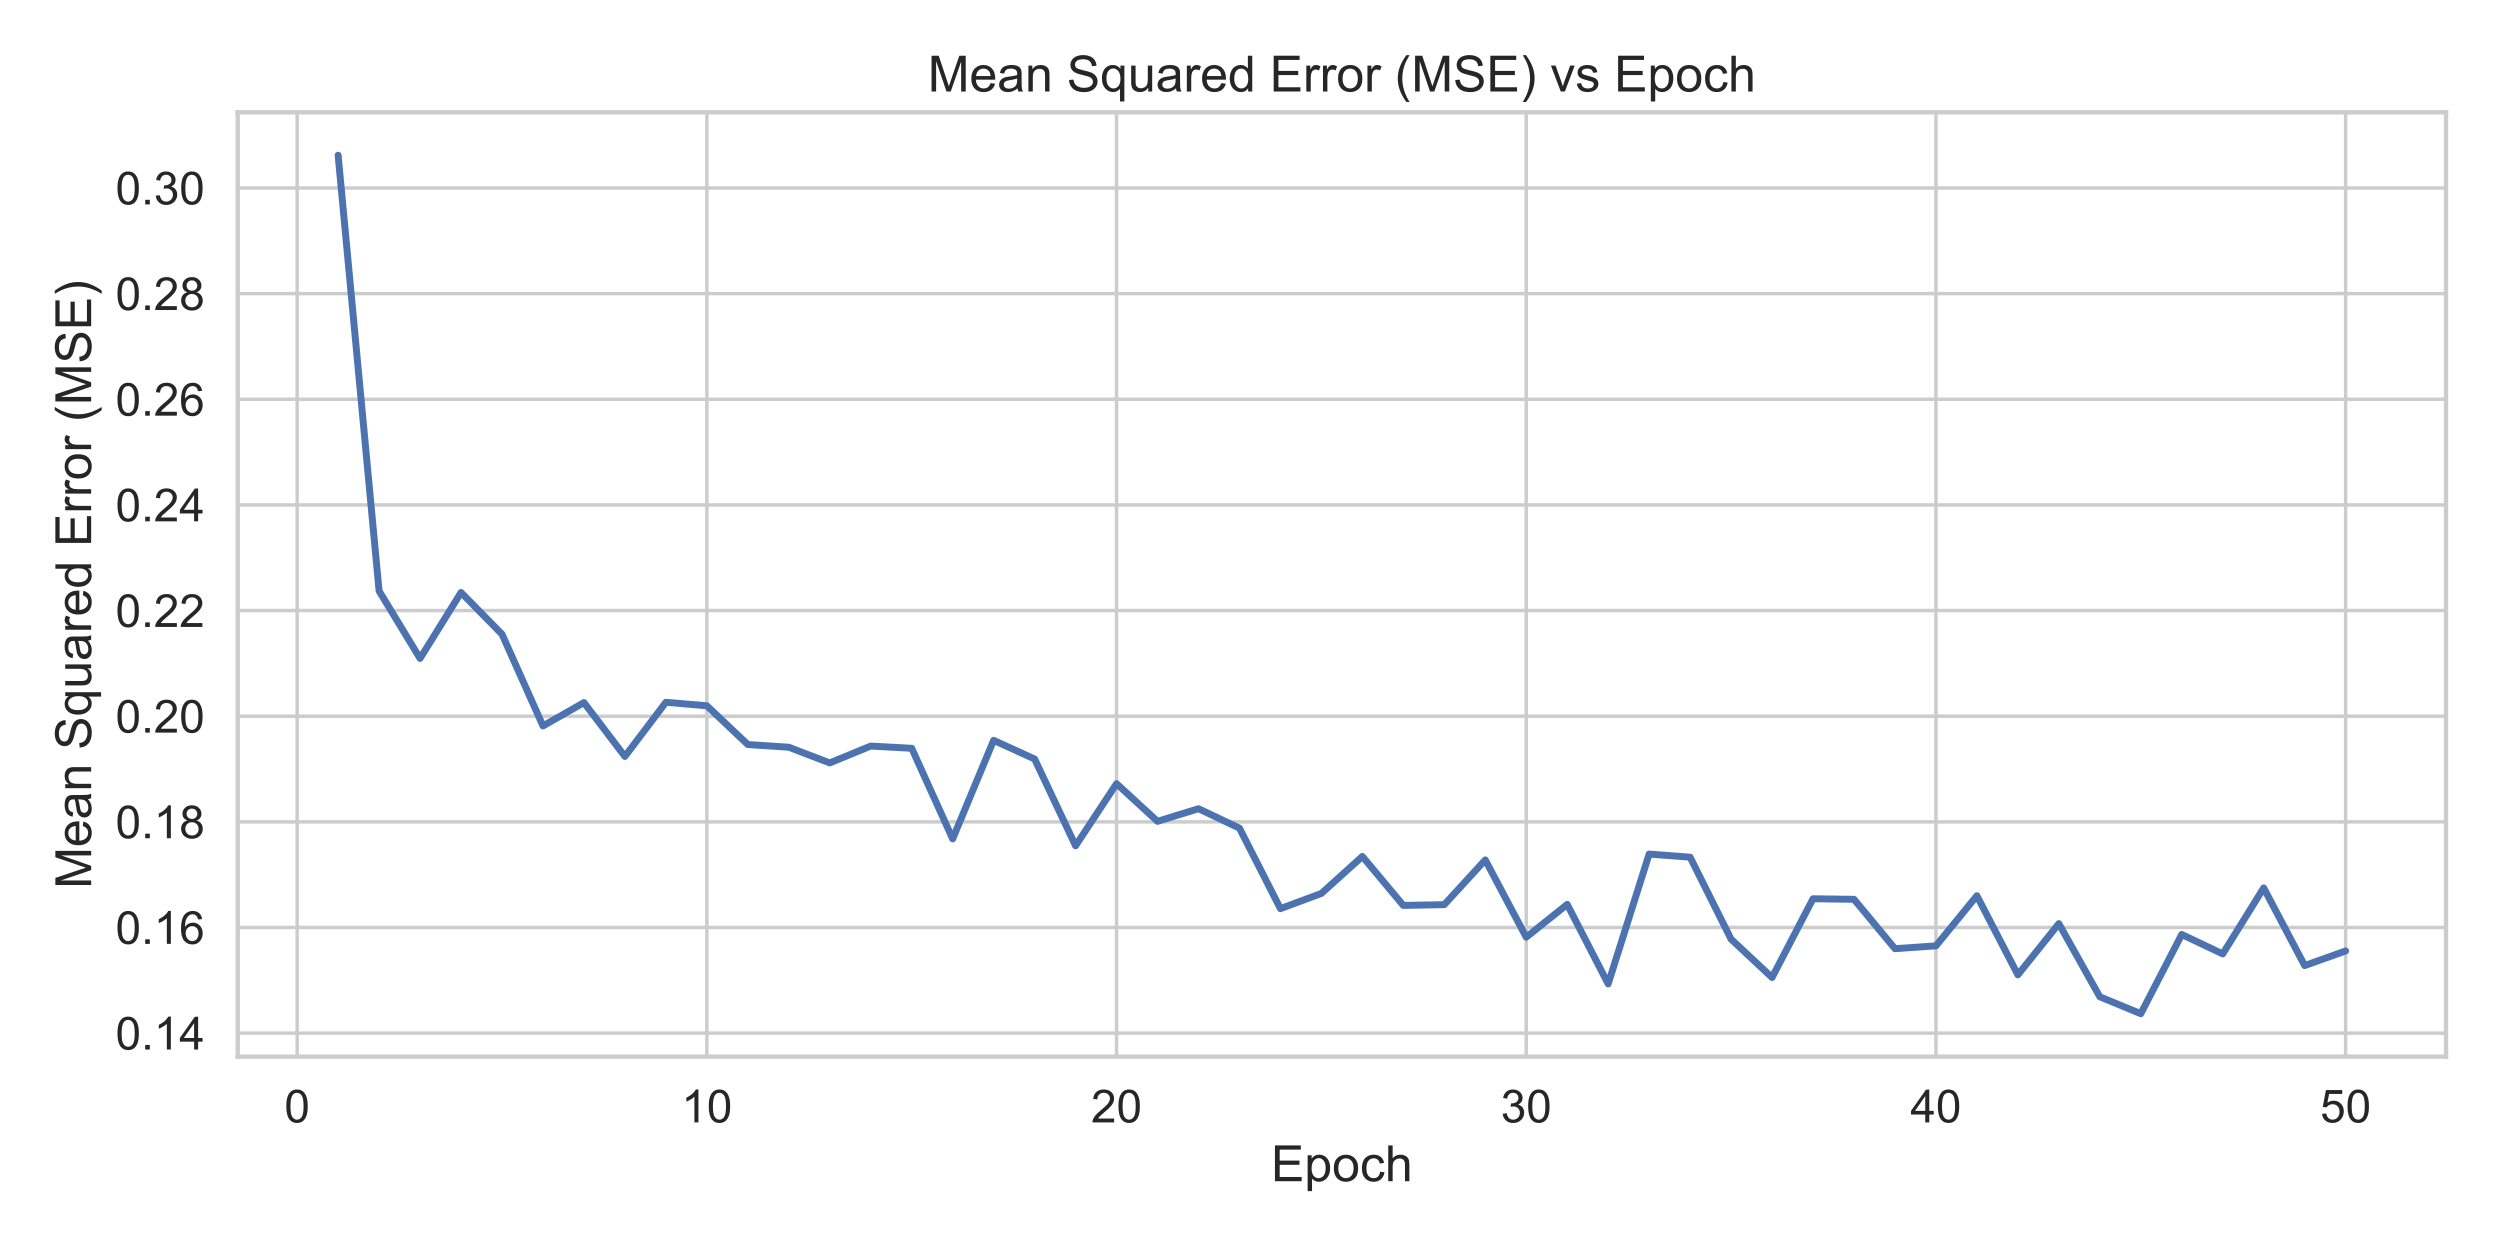
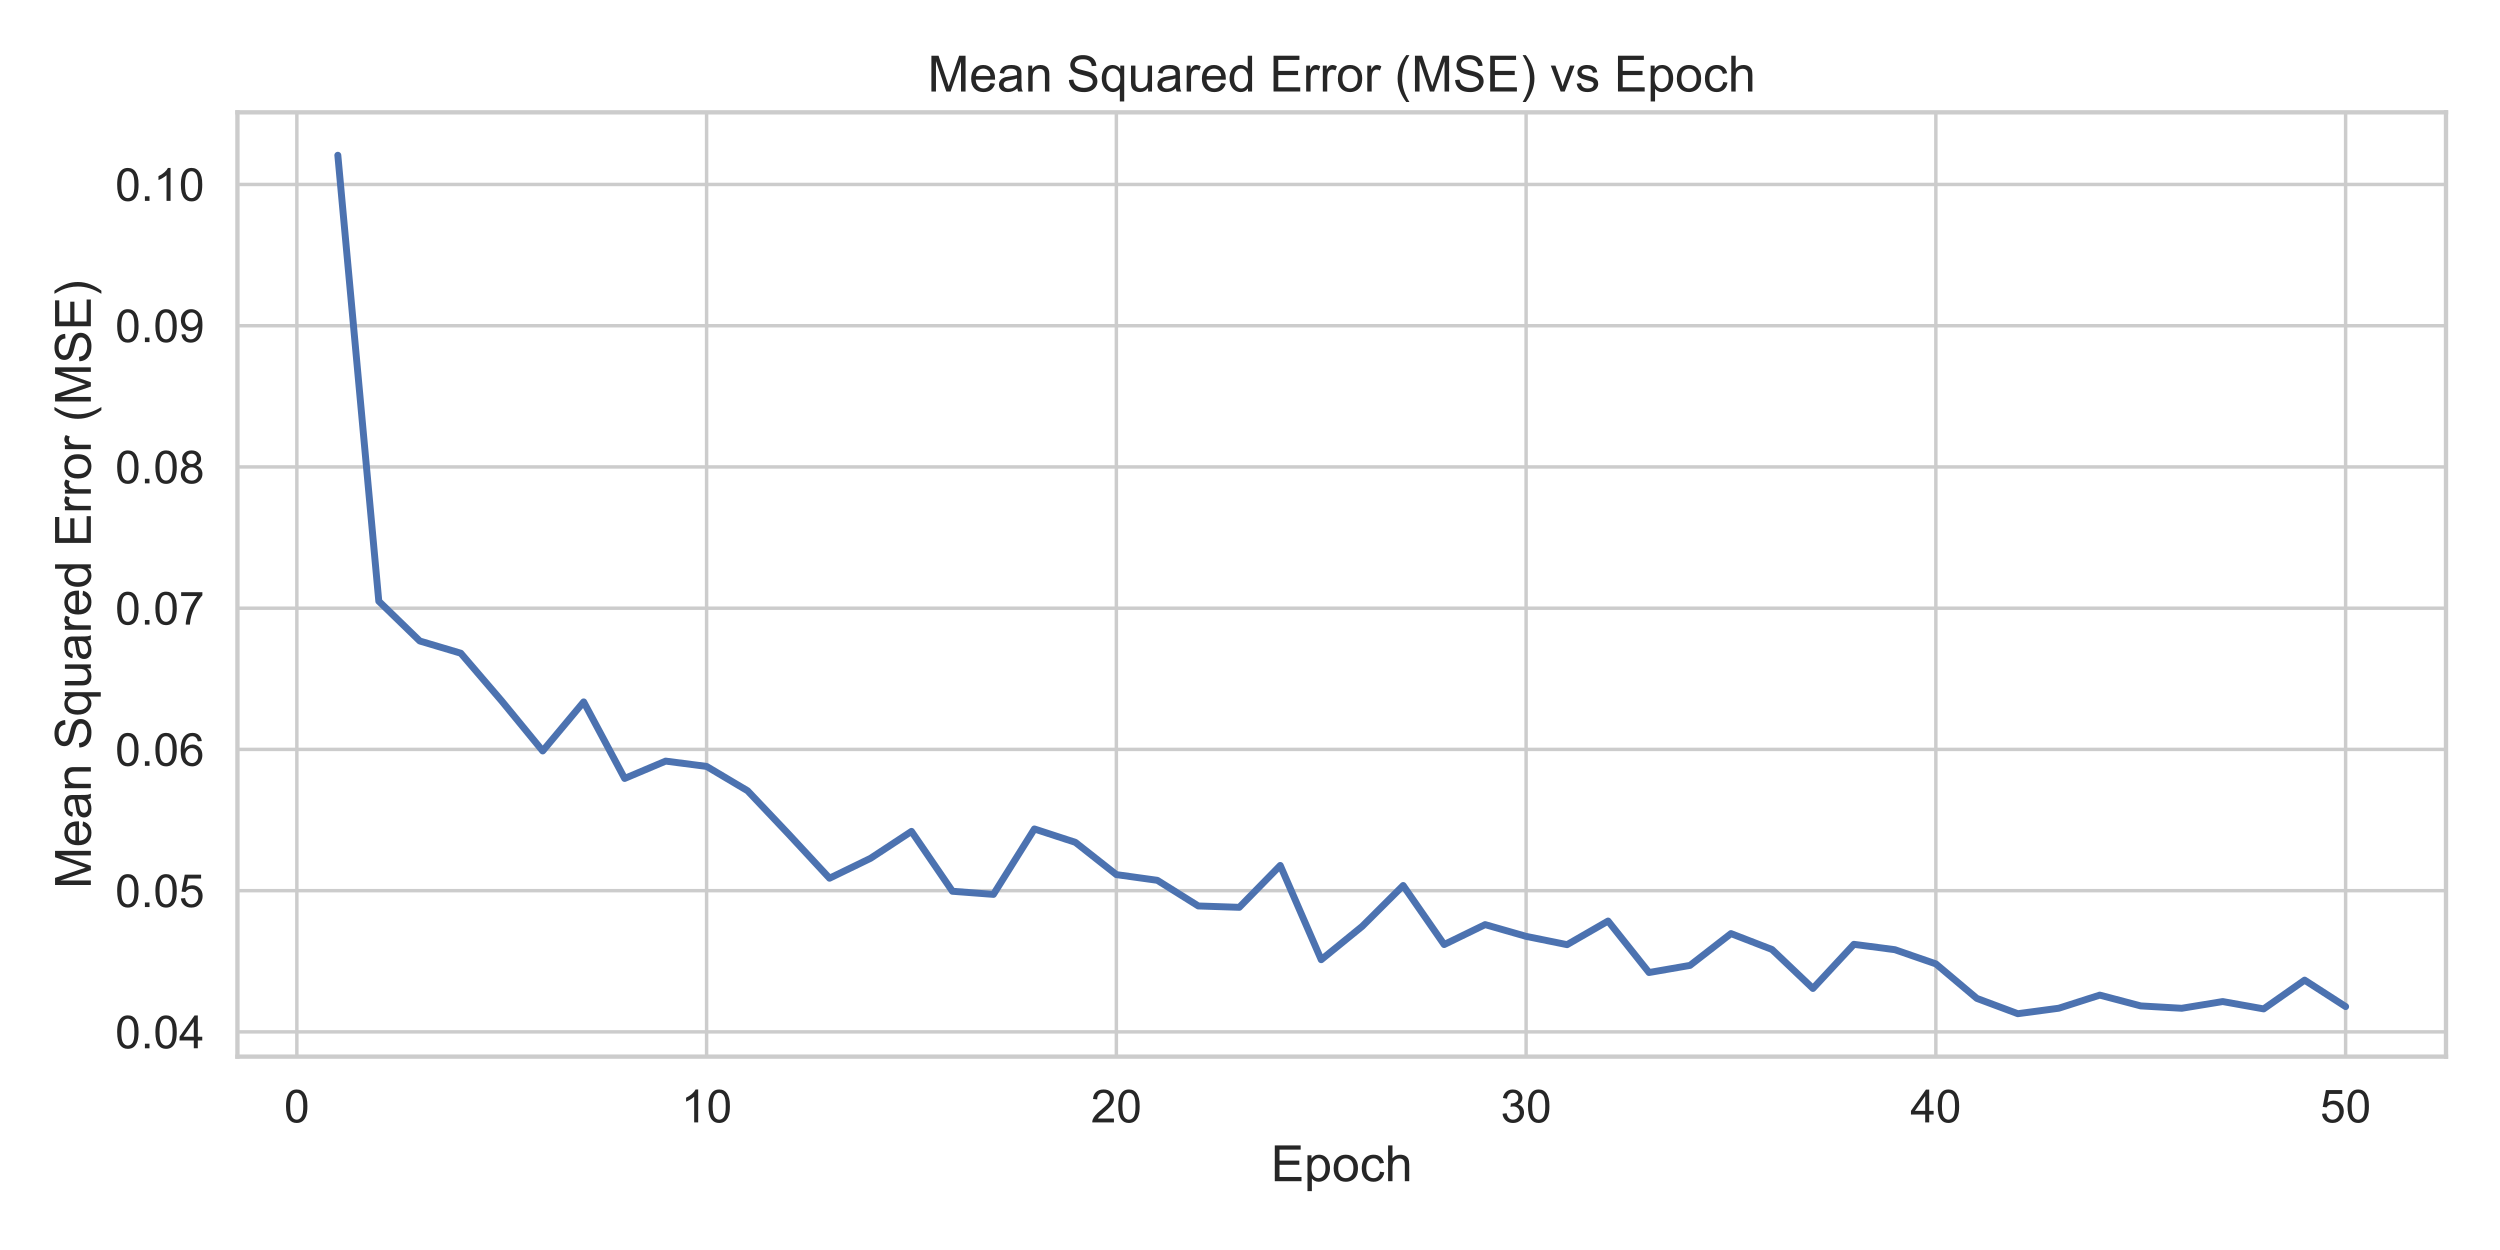
<svg xmlns="http://www.w3.org/2000/svg" xmlns:xlink="http://www.w3.org/1999/xlink" width="720pt" height="360pt" viewBox="0 0 720 360" version="1.1">
  <defs>
    <style type="text/css">*{stroke-linejoin: round; stroke-linecap: butt}</style>
  </defs>
  <g id="figure_1">
    <g id="patch_1">
      <path d="M 0 360  L 720 360  L 720 0  L 0 0  z " style="fill: #ffffff" />
    </g>
    <g id="axes_1">
      <g id="patch_2">
-         <path d="M 68.472 304.308  L 704.448 304.308  L 704.448 32.352  L 68.472 32.352  z " style="fill: #ffffff" />
+         <path d="M 68.382 304.308  L 704.448 304.308  L 704.448 32.352  L 68.382 32.352  z " style="fill: #ffffff" />
      </g>
      <g id="matplotlib.axis_1">
        <g id="xtick_1">
          <g id="line2d_1">
-             <path d="M 85.581 304.308  L 85.581 32.352  " clip-path="url(#p5f0dc6dfd2)" style="fill: none; stroke: #cccccc; stroke-linecap: round" />
+             <path d="M 85.493 304.308  L 85.493 32.352  " clip-path="url(#p57b43062ad)" style="fill: none; stroke: #cccccc; stroke-linecap: round" />
          </g>
          <g id="text_1">
-             <g style="fill: #262626" transform="translate(81.9106 323.2563) scale(0.132 -0.132)">
+             <g style="fill: #262626" transform="translate(81.82302 323.2563) scale(0.132 -0.132)">
              <defs>
                <path id="ArialMT-30" d="M 266 2259  Q 266 3072 433 3567  Q 600 4063 929 4331  Q 1259 4600 1759 4600  Q 2128 4600 2406 4451  Q 2684 4303 2865 4023  Q 3047 3744 3150 3342  Q 3253 2941 3253 2259  Q 3253 1453 3087 958  Q 2922 463 2592 192  Q 2263 -78 1759 -78  Q 1097 -78 719 397  Q 266 969 266 2259  z M 844 2259  Q 844 1131 1108 757  Q 1372 384 1759 384  Q 2147 384 2411 759  Q 2675 1134 2675 2259  Q 2675 3391 2411 3762  Q 2147 4134 1753 4134  Q 1366 4134 1134 3806  Q 844 3388 844 2259  z " transform="scale(0.015625)" />
              </defs>
              <use xlink:href="#ArialMT-30" />
            </g>
          </g>
        </g>
        <g id="xtick_2">
          <g id="line2d_2">
-             <path d="M 203.573 304.308  L 203.573 32.352  " clip-path="url(#p5f0dc6dfd2)" style="fill: none; stroke: #cccccc; stroke-linecap: round" />
+             <path d="M 203.502 304.308  L 203.502 32.352  " clip-path="url(#p57b43062ad)" style="fill: none; stroke: #cccccc; stroke-linecap: round" />
          </g>
          <g id="text_2">
-             <g style="fill: #262626" transform="translate(196.2322 323.2563) scale(0.132 -0.132)">
+             <g style="fill: #262626" transform="translate(196.1613 323.2563) scale(0.132 -0.132)">
              <defs>
                <path id="ArialMT-31" d="M 2384 0  L 1822 0  L 1822 3584  Q 1619 3391 1289 3197  Q 959 3003 697 2906  L 697 3450  Q 1169 3672 1522 3987  Q 1875 4303 2022 4600  L 2384 4600  L 2384 0  z " transform="scale(0.015625)" />
              </defs>
              <use xlink:href="#ArialMT-31" />
              <use xlink:href="#ArialMT-30" x="55.615" />
            </g>
          </g>
        </g>
        <g id="xtick_3">
          <g id="line2d_3">
-             <path d="M 321.564 304.308  L 321.564 32.352  " clip-path="url(#p5f0dc6dfd2)" style="fill: none; stroke: #cccccc; stroke-linecap: round" />
+             <path d="M 321.51 304.308  L 321.51 32.352  " clip-path="url(#p57b43062ad)" style="fill: none; stroke: #cccccc; stroke-linecap: round" />
          </g>
          <g id="text_3">
-             <g style="fill: #262626" transform="translate(314.2241 323.2563) scale(0.132 -0.132)">
+             <g style="fill: #262626" transform="translate(314.1699 323.2563) scale(0.132 -0.132)">
              <defs>
                <path id="ArialMT-32" d="M 3222 541  L 3222 0  L 194 0  Q 188 203 259 391  Q 375 700 629 1000  Q 884 1300 1366 1694  Q 2113 2306 2375 2664  Q 2638 3022 2638 3341  Q 2638 3675 2398 3904  Q 2159 4134 1775 4134  Q 1369 4134 1125 3890  Q 881 3647 878 3216  L 300 3275  Q 359 3922 746 4261  Q 1134 4600 1788 4600  Q 2447 4600 2831 4234  Q 3216 3869 3216 3328  Q 3216 3053 3103 2787  Q 2991 2522 2730 2228  Q 2469 1934 1863 1422  Q 1356 997 1212 845  Q 1069 694 975 541  L 3222 541  z " transform="scale(0.015625)" />
              </defs>
              <use xlink:href="#ArialMT-32" />
              <use xlink:href="#ArialMT-30" x="55.615" />
            </g>
          </g>
        </g>
        <g id="xtick_4">
          <g id="line2d_4">
-             <path d="M 439.556 304.308  L 439.556 32.352  " clip-path="url(#p5f0dc6dfd2)" style="fill: none; stroke: #cccccc; stroke-linecap: round" />
+             <path d="M 439.519 304.308  L 439.519 32.352  " clip-path="url(#p57b43062ad)" style="fill: none; stroke: #cccccc; stroke-linecap: round" />
          </g>
          <g id="text_4">
-             <g style="fill: #262626" transform="translate(432.2159 323.2563) scale(0.132 -0.132)">
+             <g style="fill: #262626" transform="translate(432.1784 323.2563) scale(0.132 -0.132)">
              <defs>
                <path id="ArialMT-33" d="M 269 1209  L 831 1284  Q 928 806 1161 595  Q 1394 384 1728 384  Q 2125 384 2398 659  Q 2672 934 2672 1341  Q 2672 1728 2419 1979  Q 2166 2231 1775 2231  Q 1616 2231 1378 2169  L 1441 2663  Q 1497 2656 1531 2656  Q 1891 2656 2178 2843  Q 2466 3031 2466 3422  Q 2466 3731 2256 3934  Q 2047 4138 1716 4138  Q 1388 4138 1169 3931  Q 950 3725 888 3313  L 325 3413  Q 428 3978 793 4289  Q 1159 4600 1703 4600  Q 2078 4600 2393 4439  Q 2709 4278 2876 4000  Q 3044 3722 3044 3409  Q 3044 3113 2884 2869  Q 2725 2625 2413 2481  Q 2819 2388 3044 2092  Q 3269 1797 3269 1353  Q 3269 753 2831 336  Q 2394 -81 1725 -81  Q 1122 -81 723 278  Q 325 638 269 1209  z " transform="scale(0.015625)" />
              </defs>
              <use xlink:href="#ArialMT-33" />
              <use xlink:href="#ArialMT-30" x="55.615" />
            </g>
          </g>
        </g>
        <g id="xtick_5">
          <g id="line2d_5">
-             <path d="M 557.548 304.308  L 557.548 32.352  " clip-path="url(#p5f0dc6dfd2)" style="fill: none; stroke: #cccccc; stroke-linecap: round" />
+             <path d="M 557.527 304.308  L 557.527 32.352  " clip-path="url(#p57b43062ad)" style="fill: none; stroke: #cccccc; stroke-linecap: round" />
          </g>
          <g id="text_5">
-             <g style="fill: #262626" transform="translate(550.2077 323.2563) scale(0.132 -0.132)">
+             <g style="fill: #262626" transform="translate(550.1869 323.2563) scale(0.132 -0.132)">
              <defs>
                <path id="ArialMT-34" d="M 2069 0  L 2069 1097  L 81 1097  L 81 1613  L 2172 4581  L 2631 4581  L 2631 1613  L 3250 1613  L 3250 1097  L 2631 1097  L 2631 0  L 2069 0  z M 2069 1613  L 2069 3678  L 634 1613  L 2069 1613  z " transform="scale(0.015625)" />
              </defs>
              <use xlink:href="#ArialMT-34" />
              <use xlink:href="#ArialMT-30" x="55.615" />
            </g>
          </g>
        </g>
        <g id="xtick_6">
          <g id="line2d_6">
-             <path d="M 675.54 304.308  L 675.54 32.352  " clip-path="url(#p5f0dc6dfd2)" style="fill: none; stroke: #cccccc; stroke-linecap: round" />
+             <path d="M 675.536 304.308  L 675.536 32.352  " clip-path="url(#p57b43062ad)" style="fill: none; stroke: #cccccc; stroke-linecap: round" />
          </g>
          <g id="text_6">
-             <g style="fill: #262626" transform="translate(668.1996 323.2563) scale(0.132 -0.132)">
+             <g style="fill: #262626" transform="translate(668.1955 323.2563) scale(0.132 -0.132)">
              <defs>
                <path id="ArialMT-35" d="M 266 1200  L 856 1250  Q 922 819 1161 601  Q 1400 384 1738 384  Q 2144 384 2425 690  Q 2706 997 2706 1503  Q 2706 1984 2436 2262  Q 2166 2541 1728 2541  Q 1456 2541 1237 2417  Q 1019 2294 894 2097  L 366 2166  L 809 4519  L 3088 4519  L 3088 3981  L 1259 3981  L 1013 2750  Q 1425 3038 1878 3038  Q 2478 3038 2890 2622  Q 3303 2206 3303 1553  Q 3303 931 2941 478  Q 2500 -78 1738 -78  Q 1113 -78 717 272  Q 322 622 266 1200  z " transform="scale(0.015625)" />
              </defs>
              <use xlink:href="#ArialMT-35" />
              <use xlink:href="#ArialMT-30" x="55.615" />
            </g>
          </g>
        </g>
        <g id="text_7">
-           <g style="fill: #262626" transform="translate(366.0457 340.1871) scale(0.144 -0.144)">
+           <g style="fill: #262626" transform="translate(366.0007 340.1871) scale(0.144 -0.144)">
            <defs>
              <path id="ArialMT-45" d="M 506 0  L 506 4581  L 3819 4581  L 3819 4041  L 1113 4041  L 1113 2638  L 3647 2638  L 3647 2100  L 1113 2100  L 1113 541  L 3925 541  L 3925 0  L 506 0  z " transform="scale(0.015625)" />
              <path id="ArialMT-70" d="M 422 -1272  L 422 3319  L 934 3319  L 934 2888  Q 1116 3141 1344 3267  Q 1572 3394 1897 3394  Q 2322 3394 2647 3175  Q 2972 2956 3137 2557  Q 3303 2159 3303 1684  Q 3303 1175 3120 767  Q 2938 359 2589 142  Q 2241 -75 1856 -75  Q 1575 -75 1351 44  Q 1128 163 984 344  L 984 -1272  L 422 -1272  z M 931 1641  Q 931 1000 1190 694  Q 1450 388 1819 388  Q 2194 388 2461 705  Q 2728 1022 2728 1688  Q 2728 2322 2467 2637  Q 2206 2953 1844 2953  Q 1484 2953 1207 2617  Q 931 2281 931 1641  z " transform="scale(0.015625)" />
              <path id="ArialMT-6f" d="M 213 1659  Q 213 2581 725 3025  Q 1153 3394 1769 3394  Q 2453 3394 2887 2945  Q 3322 2497 3322 1706  Q 3322 1066 3130 698  Q 2938 331 2570 128  Q 2203 -75 1769 -75  Q 1072 -75 642 372  Q 213 819 213 1659  z M 791 1659  Q 791 1022 1069 705  Q 1347 388 1769 388  Q 2188 388 2466 706  Q 2744 1025 2744 1678  Q 2744 2294 2464 2611  Q 2184 2928 1769 2928  Q 1347 2928 1069 2612  Q 791 2297 791 1659  z " transform="scale(0.015625)" />
              <path id="ArialMT-63" d="M 2588 1216  L 3141 1144  Q 3050 572 2676 248  Q 2303 -75 1759 -75  Q 1078 -75 664 370  Q 250 816 250 1647  Q 250 2184 428 2587  Q 606 2991 970 3192  Q 1334 3394 1763 3394  Q 2303 3394 2647 3120  Q 2991 2847 3088 2344  L 2541 2259  Q 2463 2594 2264 2762  Q 2066 2931 1784 2931  Q 1359 2931 1093 2626  Q 828 2322 828 1663  Q 828 994 1084 691  Q 1341 388 1753 388  Q 2084 388 2306 591  Q 2528 794 2588 1216  z " transform="scale(0.015625)" />
              <path id="ArialMT-68" d="M 422 0  L 422 4581  L 984 4581  L 984 2938  Q 1378 3394 1978 3394  Q 2347 3394 2619 3248  Q 2891 3103 3008 2847  Q 3125 2591 3125 2103  L 3125 0  L 2563 0  L 2563 2103  Q 2563 2525 2380 2717  Q 2197 2909 1863 2909  Q 1613 2909 1392 2779  Q 1172 2650 1078 2428  Q 984 2206 984 1816  L 984 0  L 422 0  z " transform="scale(0.015625)" />
            </defs>
            <use xlink:href="#ArialMT-45" />
            <use xlink:href="#ArialMT-70" x="66.699" />
            <use xlink:href="#ArialMT-6f" x="122.314" />
            <use xlink:href="#ArialMT-63" x="177.93" />
            <use xlink:href="#ArialMT-68" x="227.93" />
          </g>
        </g>
      </g>
      <g id="matplotlib.axis_2">
        <g id="ytick_1">
          <g id="line2d_7">
-             <path d="M 68.472 297.545  L 704.448 297.545  " clip-path="url(#p5f0dc6dfd2)" style="fill: none; stroke: #cccccc; stroke-linecap: round" />
+             <path d="M 68.382 297.186  L 704.448 297.186  " clip-path="url(#p57b43062ad)" style="fill: none; stroke: #cccccc; stroke-linecap: round" />
          </g>
          <g id="text_8">
-             <g style="fill: #262626" transform="translate(33.28356 302.2688) scale(0.132 -0.132)">
+             <g style="fill: #262626" transform="translate(33.19356 301.9097) scale(0.132 -0.132)">
              <defs>
                <path id="ArialMT-2e" d="M 581 0  L 581 641  L 1222 641  L 1222 0  L 581 0  z " transform="scale(0.015625)" />
              </defs>
              <use xlink:href="#ArialMT-30" />
              <use xlink:href="#ArialMT-2e" x="55.615" />
-               <use xlink:href="#ArialMT-31" x="83.398" />
+               <use xlink:href="#ArialMT-30" x="83.398" />
              <use xlink:href="#ArialMT-34" x="139.014" />
            </g>
          </g>
        </g>
        <g id="ytick_2">
          <g id="line2d_8">
-             <path d="M 68.472 267.119  L 704.448 267.119  " clip-path="url(#p5f0dc6dfd2)" style="fill: none; stroke: #cccccc; stroke-linecap: round" />
+             <path d="M 68.382 256.509  L 704.448 256.509  " clip-path="url(#p57b43062ad)" style="fill: none; stroke: #cccccc; stroke-linecap: round" />
          </g>
          <g id="text_9">
-             <g style="fill: #262626" transform="translate(33.28356 271.8432) scale(0.132 -0.132)">
-               <defs>
-                 <path id="ArialMT-36" d="M 3184 3459  L 2625 3416  Q 2550 3747 2413 3897  Q 2184 4138 1850 4138  Q 1581 4138 1378 3988  Q 1113 3794 959 3422  Q 806 3050 800 2363  Q 1003 2672 1297 2822  Q 1591 2972 1913 2972  Q 2475 2972 2870 2558  Q 3266 2144 3266 1488  Q 3266 1056 3080 686  Q 2894 316 2569 119  Q 2244 -78 1831 -78  Q 1128 -78 684 439  Q 241 956 241 2144  Q 241 3472 731 4075  Q 1159 4600 1884 4600  Q 2425 4600 2770 4297  Q 3116 3994 3184 3459  z M 888 1484  Q 888 1194 1011 928  Q 1134 663 1356 523  Q 1578 384 1822 384  Q 2178 384 2434 671  Q 2691 959 2691 1453  Q 2691 1928 2437 2201  Q 2184 2475 1800 2475  Q 1419 2475 1153 2201  Q 888 1928 888 1484  z " transform="scale(0.015625)" />
-               </defs>
-               <use xlink:href="#ArialMT-30" />
-               <use xlink:href="#ArialMT-2e" x="55.615" />
-               <use xlink:href="#ArialMT-31" x="83.398" />
-               <use xlink:href="#ArialMT-36" x="139.014" />
+             <g style="fill: #262626" transform="translate(33.19356 261.233) scale(0.132 -0.132)">
+               <use xlink:href="#ArialMT-30" />
+               <use xlink:href="#ArialMT-2e" x="55.615" />
+               <use xlink:href="#ArialMT-30" x="83.398" />
+               <use xlink:href="#ArialMT-35" x="139.014" />
            </g>
          </g>
        </g>
        <g id="ytick_3">
          <g id="line2d_9">
-             <path d="M 68.472 236.693  L 704.448 236.693  " clip-path="url(#p5f0dc6dfd2)" style="fill: none; stroke: #cccccc; stroke-linecap: round" />
+             <path d="M 68.382 215.832  L 704.448 215.832  " clip-path="url(#p57b43062ad)" style="fill: none; stroke: #cccccc; stroke-linecap: round" />
          </g>
          <g id="text_10">
-             <g style="fill: #262626" transform="translate(33.28356 241.4175) scale(0.132 -0.132)">
-               <defs>
-                 <path id="ArialMT-38" d="M 1131 2484  Q 781 2613 612 2850  Q 444 3088 444 3419  Q 444 3919 803 4259  Q 1163 4600 1759 4600  Q 2359 4600 2725 4251  Q 3091 3903 3091 3403  Q 3091 3084 2923 2848  Q 2756 2613 2416 2484  Q 2838 2347 3058 2040  Q 3278 1734 3278 1309  Q 3278 722 2862 322  Q 2447 -78 1769 -78  Q 1091 -78 675 323  Q 259 725 259 1325  Q 259 1772 486 2073  Q 713 2375 1131 2484  z M 1019 3438  Q 1019 3113 1228 2906  Q 1438 2700 1772 2700  Q 2097 2700 2305 2904  Q 2513 3109 2513 3406  Q 2513 3716 2298 3927  Q 2084 4138 1766 4138  Q 1444 4138 1231 3931  Q 1019 3725 1019 3438  z M 838 1322  Q 838 1081 952 856  Q 1066 631 1291 507  Q 1516 384 1775 384  Q 2178 384 2440 643  Q 2703 903 2703 1303  Q 2703 1709 2433 1975  Q 2163 2241 1756 2241  Q 1359 2241 1098 1978  Q 838 1716 838 1322  z " transform="scale(0.015625)" />
-               </defs>
-               <use xlink:href="#ArialMT-30" />
-               <use xlink:href="#ArialMT-2e" x="55.615" />
-               <use xlink:href="#ArialMT-31" x="83.398" />
-               <use xlink:href="#ArialMT-38" x="139.014" />
+             <g style="fill: #262626" transform="translate(33.19356 220.5564) scale(0.132 -0.132)">
+               <defs>
+                 <path id="ArialMT-36" d="M 3184 3459  L 2625 3416  Q 2550 3747 2413 3897  Q 2184 4138 1850 4138  Q 1581 4138 1378 3988  Q 1113 3794 959 3422  Q 806 3050 800 2363  Q 1003 2672 1297 2822  Q 1591 2972 1913 2972  Q 2475 2972 2870 2558  Q 3266 2144 3266 1488  Q 3266 1056 3080 686  Q 2894 316 2569 119  Q 2244 -78 1831 -78  Q 1128 -78 684 439  Q 241 956 241 2144  Q 241 3472 731 4075  Q 1159 4600 1884 4600  Q 2425 4600 2770 4297  Q 3116 3994 3184 3459  z M 888 1484  Q 888 1194 1011 928  Q 1134 663 1356 523  Q 1578 384 1822 384  Q 2178 384 2434 671  Q 2691 959 2691 1453  Q 2691 1928 2437 2201  Q 2184 2475 1800 2475  Q 1419 2475 1153 2201  Q 888 1928 888 1484  z " transform="scale(0.015625)" />
+               </defs>
+               <use xlink:href="#ArialMT-30" />
+               <use xlink:href="#ArialMT-2e" x="55.615" />
+               <use xlink:href="#ArialMT-30" x="83.398" />
+               <use xlink:href="#ArialMT-36" x="139.014" />
            </g>
          </g>
        </g>
        <g id="ytick_4">
          <g id="line2d_10">
-             <path d="M 68.472 206.268  L 704.448 206.268  " clip-path="url(#p5f0dc6dfd2)" style="fill: none; stroke: #cccccc; stroke-linecap: round" />
+             <path d="M 68.382 175.156  L 704.448 175.156  " clip-path="url(#p57b43062ad)" style="fill: none; stroke: #cccccc; stroke-linecap: round" />
          </g>
          <g id="text_11">
-             <g style="fill: #262626" transform="translate(33.28356 210.9919) scale(0.132 -0.132)">
-               <use xlink:href="#ArialMT-30" />
-               <use xlink:href="#ArialMT-2e" x="55.615" />
-               <use xlink:href="#ArialMT-32" x="83.398" />
-               <use xlink:href="#ArialMT-30" x="139.014" />
+             <g style="fill: #262626" transform="translate(33.19356 179.8797) scale(0.132 -0.132)">
+               <defs>
+                 <path id="ArialMT-37" d="M 303 3981  L 303 4522  L 3269 4522  L 3269 4084  Q 2831 3619 2401 2847  Q 1972 2075 1738 1259  Q 1569 684 1522 0  L 944 0  Q 953 541 1156 1306  Q 1359 2072 1739 2783  Q 2119 3494 2547 3981  L 303 3981  z " transform="scale(0.015625)" />
+               </defs>
+               <use xlink:href="#ArialMT-30" />
+               <use xlink:href="#ArialMT-2e" x="55.615" />
+               <use xlink:href="#ArialMT-30" x="83.398" />
+               <use xlink:href="#ArialMT-37" x="139.014" />
            </g>
          </g>
        </g>
        <g id="ytick_5">
          <g id="line2d_11">
-             <path d="M 68.472 175.842  L 704.448 175.842  " clip-path="url(#p5f0dc6dfd2)" style="fill: none; stroke: #cccccc; stroke-linecap: round" />
+             <path d="M 68.382 134.479  L 704.448 134.479  " clip-path="url(#p57b43062ad)" style="fill: none; stroke: #cccccc; stroke-linecap: round" />
          </g>
          <g id="text_12">
-             <g style="fill: #262626" transform="translate(33.28356 180.5662) scale(0.132 -0.132)">
-               <use xlink:href="#ArialMT-30" />
-               <use xlink:href="#ArialMT-2e" x="55.615" />
-               <use xlink:href="#ArialMT-32" x="83.398" />
-               <use xlink:href="#ArialMT-32" x="139.014" />
+             <g style="fill: #262626" transform="translate(33.19356 139.203) scale(0.132 -0.132)">
+               <defs>
+                 <path id="ArialMT-38" d="M 1131 2484  Q 781 2613 612 2850  Q 444 3088 444 3419  Q 444 3919 803 4259  Q 1163 4600 1759 4600  Q 2359 4600 2725 4251  Q 3091 3903 3091 3403  Q 3091 3084 2923 2848  Q 2756 2613 2416 2484  Q 2838 2347 3058 2040  Q 3278 1734 3278 1309  Q 3278 722 2862 322  Q 2447 -78 1769 -78  Q 1091 -78 675 323  Q 259 725 259 1325  Q 259 1772 486 2073  Q 713 2375 1131 2484  z M 1019 3438  Q 1019 3113 1228 2906  Q 1438 2700 1772 2700  Q 2097 2700 2305 2904  Q 2513 3109 2513 3406  Q 2513 3716 2298 3927  Q 2084 4138 1766 4138  Q 1444 4138 1231 3931  Q 1019 3725 1019 3438  z M 838 1322  Q 838 1081 952 856  Q 1066 631 1291 507  Q 1516 384 1775 384  Q 2178 384 2440 643  Q 2703 903 2703 1303  Q 2703 1709 2433 1975  Q 2163 2241 1756 2241  Q 1359 2241 1098 1978  Q 838 1716 838 1322  z " transform="scale(0.015625)" />
+               </defs>
+               <use xlink:href="#ArialMT-30" />
+               <use xlink:href="#ArialMT-2e" x="55.615" />
+               <use xlink:href="#ArialMT-30" x="83.398" />
+               <use xlink:href="#ArialMT-38" x="139.014" />
            </g>
          </g>
        </g>
        <g id="ytick_6">
          <g id="line2d_12">
-             <path d="M 68.472 145.416  L 704.448 145.416  " clip-path="url(#p5f0dc6dfd2)" style="fill: none; stroke: #cccccc; stroke-linecap: round" />
+             <path d="M 68.382 93.802  L 704.448 93.802  " clip-path="url(#p57b43062ad)" style="fill: none; stroke: #cccccc; stroke-linecap: round" />
          </g>
          <g id="text_13">
-             <g style="fill: #262626" transform="translate(33.28356 150.1406) scale(0.132 -0.132)">
-               <use xlink:href="#ArialMT-30" />
-               <use xlink:href="#ArialMT-2e" x="55.615" />
-               <use xlink:href="#ArialMT-32" x="83.398" />
-               <use xlink:href="#ArialMT-34" x="139.014" />
+             <g style="fill: #262626" transform="translate(33.19356 98.52638) scale(0.132 -0.132)">
+               <defs>
+                 <path id="ArialMT-39" d="M 350 1059  L 891 1109  Q 959 728 1153 556  Q 1347 384 1650 384  Q 1909 384 2104 503  Q 2300 622 2425 820  Q 2550 1019 2634 1356  Q 2719 1694 2719 2044  Q 2719 2081 2716 2156  Q 2547 1888 2255 1720  Q 1963 1553 1622 1553  Q 1053 1553 659 1965  Q 266 2378 266 3053  Q 266 3750 677 4175  Q 1088 4600 1706 4600  Q 2153 4600 2523 4359  Q 2894 4119 3086 3673  Q 3278 3228 3278 2384  Q 3278 1506 3087 986  Q 2897 466 2520 194  Q 2144 -78 1638 -78  Q 1100 -78 759 220  Q 419 519 350 1059  z M 2653 3081  Q 2653 3566 2395 3850  Q 2138 4134 1775 4134  Q 1400 4134 1122 3828  Q 844 3522 844 3034  Q 844 2597 1108 2323  Q 1372 2050 1759 2050  Q 2150 2050 2401 2323  Q 2653 2597 2653 3081  z " transform="scale(0.015625)" />
+               </defs>
+               <use xlink:href="#ArialMT-30" />
+               <use xlink:href="#ArialMT-2e" x="55.615" />
+               <use xlink:href="#ArialMT-30" x="83.398" />
+               <use xlink:href="#ArialMT-39" x="139.014" />
            </g>
          </g>
        </g>
        <g id="ytick_7">
          <g id="line2d_13">
-             <path d="M 68.472 114.991  L 704.448 114.991  " clip-path="url(#p5f0dc6dfd2)" style="fill: none; stroke: #cccccc; stroke-linecap: round" />
+             <path d="M 68.382 53.126  L 704.448 53.126  " clip-path="url(#p57b43062ad)" style="fill: none; stroke: #cccccc; stroke-linecap: round" />
          </g>
          <g id="text_14">
-             <g style="fill: #262626" transform="translate(33.28356 119.715) scale(0.132 -0.132)">
-               <use xlink:href="#ArialMT-30" />
-               <use xlink:href="#ArialMT-2e" x="55.615" />
-               <use xlink:href="#ArialMT-32" x="83.398" />
-               <use xlink:href="#ArialMT-36" x="139.014" />
-             </g>
-           </g>
-         </g>
-         <g id="ytick_8">
-           <g id="line2d_14">
-             <path d="M 68.472 84.565  L 704.448 84.565  " clip-path="url(#p5f0dc6dfd2)" style="fill: none; stroke: #cccccc; stroke-linecap: round" />
-           </g>
-           <g id="text_15">
-             <g style="fill: #262626" transform="translate(33.28356 89.28931) scale(0.132 -0.132)">
-               <use xlink:href="#ArialMT-30" />
-               <use xlink:href="#ArialMT-2e" x="55.615" />
-               <use xlink:href="#ArialMT-32" x="83.398" />
-               <use xlink:href="#ArialMT-38" x="139.014" />
-             </g>
-           </g>
-         </g>
-         <g id="ytick_9">
-           <g id="line2d_15">
-             <path d="M 68.472 54.14  L 704.448 54.14  " clip-path="url(#p5f0dc6dfd2)" style="fill: none; stroke: #cccccc; stroke-linecap: round" />
-           </g>
-           <g id="text_16">
-             <g style="fill: #262626" transform="translate(33.28356 58.86366) scale(0.132 -0.132)">
-               <use xlink:href="#ArialMT-30" />
-               <use xlink:href="#ArialMT-2e" x="55.615" />
-               <use xlink:href="#ArialMT-33" x="83.398" />
+             <g style="fill: #262626" transform="translate(33.19356 57.84972) scale(0.132 -0.132)">
+               <use xlink:href="#ArialMT-30" />
+               <use xlink:href="#ArialMT-2e" x="55.615" />
+               <use xlink:href="#ArialMT-31" x="83.398" />
              <use xlink:href="#ArialMT-30" x="139.014" />
            </g>
          </g>
        </g>
-         <g id="text_17">
-           <g style="fill: #262626" transform="translate(26.25281 255.9551) rotate(-90) scale(0.144 -0.144)">
+         <g id="text_15">
+           <g style="fill: #262626" transform="translate(26.16281 255.9551) rotate(-90) scale(0.144 -0.144)">
            <defs>
              <path id="ArialMT-4d" d="M 475 0  L 475 4581  L 1388 4581  L 2472 1338  Q 2622 884 2691 659  Q 2769 909 2934 1394  L 4031 4581  L 4847 4581  L 4847 0  L 4263 0  L 4263 3834  L 2931 0  L 2384 0  L 1059 3900  L 1059 0  L 475 0  z " transform="scale(0.015625)" />
              <path id="ArialMT-65" d="M 2694 1069  L 3275 997  Q 3138 488 2766 206  Q 2394 -75 1816 -75  Q 1088 -75 661 373  Q 234 822 234 1631  Q 234 2469 665 2931  Q 1097 3394 1784 3394  Q 2450 3394 2872 2941  Q 3294 2488 3294 1666  Q 3294 1616 3291 1516  L 816 1516  Q 847 969 1125 678  Q 1403 388 1819 388  Q 2128 388 2347 550  Q 2566 713 2694 1069  z M 847 1978  L 2700 1978  Q 2663 2397 2488 2606  Q 2219 2931 1791 2931  Q 1403 2931 1139 2672  Q 875 2413 847 1978  z " transform="scale(0.015625)" />
              <path id="ArialMT-61" d="M 2588 409  Q 2275 144 1986 34  Q 1697 -75 1366 -75  Q 819 -75 525 192  Q 231 459 231 875  Q 231 1119 342 1320  Q 453 1522 633 1644  Q 813 1766 1038 1828  Q 1203 1872 1538 1913  Q 2219 1994 2541 2106  Q 2544 2222 2544 2253  Q 2544 2597 2384 2738  Q 2169 2928 1744 2928  Q 1347 2928 1158 2789  Q 969 2650 878 2297  L 328 2372  Q 403 2725 575 2942  Q 747 3159 1072 3276  Q 1397 3394 1825 3394  Q 2250 3394 2515 3294  Q 2781 3194 2906 3042  Q 3031 2891 3081 2659  Q 3109 2516 3109 2141  L 3109 1391  Q 3109 606 3145 398  Q 3181 191 3288 0  L 2700 0  Q 2613 175 2588 409  z M 2541 1666  Q 2234 1541 1622 1453  Q 1275 1403 1131 1340  Q 988 1278 909 1158  Q 831 1038 831 891  Q 831 666 1001 516  Q 1172 366 1500 366  Q 1825 366 2078 508  Q 2331 650 2450 897  Q 2541 1088 2541 1459  L 2541 1666  z " transform="scale(0.015625)" />
              <path id="ArialMT-6e" d="M 422 0  L 422 3319  L 928 3319  L 928 2847  Q 1294 3394 1984 3394  Q 2284 3394 2536 3286  Q 2788 3178 2913 3003  Q 3038 2828 3088 2588  Q 3119 2431 3119 2041  L 3119 0  L 2556 0  L 2556 2019  Q 2556 2363 2490 2533  Q 2425 2703 2258 2804  Q 2091 2906 1866 2906  Q 1506 2906 1245 2678  Q 984 2450 984 1813  L 984 0  L 422 0  z " transform="scale(0.015625)" />
              <path id="ArialMT-20" transform="scale(0.015625)" />
              <path id="ArialMT-53" d="M 288 1472  L 859 1522  Q 900 1178 1048 958  Q 1197 738 1509 602  Q 1822 466 2213 466  Q 2559 466 2825 569  Q 3091 672 3220 851  Q 3350 1031 3350 1244  Q 3350 1459 3225 1620  Q 3100 1781 2813 1891  Q 2628 1963 1997 2114  Q 1366 2266 1113 2400  Q 784 2572 623 2826  Q 463 3081 463 3397  Q 463 3744 659 4045  Q 856 4347 1234 4503  Q 1613 4659 2075 4659  Q 2584 4659 2973 4495  Q 3363 4331 3572 4012  Q 3781 3694 3797 3291  L 3216 3247  Q 3169 3681 2898 3903  Q 2628 4125 2100 4125  Q 1550 4125 1298 3923  Q 1047 3722 1047 3438  Q 1047 3191 1225 3031  Q 1400 2872 2139 2705  Q 2878 2538 3153 2413  Q 3553 2228 3743 1945  Q 3934 1663 3934 1294  Q 3934 928 3725 604  Q 3516 281 3123 101  Q 2731 -78 2241 -78  Q 1619 -78 1198 103  Q 778 284 539 648  Q 300 1013 288 1472  z " transform="scale(0.015625)" />
              <path id="ArialMT-71" d="M 2538 -1272  L 2538 353  Q 2406 169 2170 47  Q 1934 -75 1669 -75  Q 1078 -75 651 397  Q 225 869 225 1691  Q 225 2191 398 2587  Q 572 2984 901 3189  Q 1231 3394 1625 3394  Q 2241 3394 2594 2875  L 2594 3319  L 3100 3319  L 3100 -1272  L 2538 -1272  z M 803 1669  Q 803 1028 1072 708  Q 1341 388 1716 388  Q 2075 388 2334 692  Q 2594 997 2594 1619  Q 2594 2281 2320 2615  Q 2047 2950 1678 2950  Q 1313 2950 1058 2639  Q 803 2328 803 1669  z " transform="scale(0.015625)" />
              <path id="ArialMT-75" d="M 2597 0  L 2597 488  Q 2209 -75 1544 -75  Q 1250 -75 995 37  Q 741 150 617 320  Q 494 491 444 738  Q 409 903 409 1263  L 409 3319  L 972 3319  L 972 1478  Q 972 1038 1006 884  Q 1059 663 1231 536  Q 1403 409 1656 409  Q 1909 409 2131 539  Q 2353 669 2445 892  Q 2538 1116 2538 1541  L 2538 3319  L 3100 3319  L 3100 0  L 2597 0  z " transform="scale(0.015625)" />
              <path id="ArialMT-72" d="M 416 0  L 416 3319  L 922 3319  L 922 2816  Q 1116 3169 1280 3281  Q 1444 3394 1641 3394  Q 1925 3394 2219 3213  L 2025 2691  Q 1819 2813 1613 2813  Q 1428 2813 1281 2702  Q 1134 2591 1072 2394  Q 978 2094 978 1738  L 978 0  L 416 0  z " transform="scale(0.015625)" />
              <path id="ArialMT-64" d="M 2575 0  L 2575 419  Q 2259 -75 1647 -75  Q 1250 -75 917 144  Q 584 363 401 755  Q 219 1147 219 1656  Q 219 2153 384 2558  Q 550 2963 881 3178  Q 1213 3394 1622 3394  Q 1922 3394 2156 3267  Q 2391 3141 2538 2938  L 2538 4581  L 3097 4581  L 3097 0  L 2575 0  z M 797 1656  Q 797 1019 1065 703  Q 1334 388 1700 388  Q 2069 388 2326 689  Q 2584 991 2584 1609  Q 2584 2291 2321 2609  Q 2059 2928 1675 2928  Q 1300 2928 1048 2622  Q 797 2316 797 1656  z " transform="scale(0.015625)" />
              <path id="ArialMT-28" d="M 1497 -1347  Q 1031 -759 709 28  Q 388 816 388 1659  Q 388 2403 628 3084  Q 909 3875 1497 4659  L 1900 4659  Q 1522 4009 1400 3731  Q 1209 3300 1100 2831  Q 966 2247 966 1656  Q 966 153 1900 -1347  L 1497 -1347  z " transform="scale(0.015625)" />
              <path id="ArialMT-29" d="M 791 -1347  L 388 -1347  Q 1322 153 1322 1656  Q 1322 2244 1188 2822  Q 1081 3291 891 3722  Q 769 4003 388 4659  L 791 4659  Q 1378 3875 1659 3084  Q 1900 2403 1900 1659  Q 1900 816 1576 28  Q 1253 -759 791 -1347  z " transform="scale(0.015625)" />
            </defs>
            <use xlink:href="#ArialMT-4d" />
            <use xlink:href="#ArialMT-65" x="83.301" />
            <use xlink:href="#ArialMT-61" x="138.916" />
            <use xlink:href="#ArialMT-6e" x="194.531" />
            <use xlink:href="#ArialMT-20" x="250.146" />
            <use xlink:href="#ArialMT-53" x="277.93" />
            <use xlink:href="#ArialMT-71" x="344.629" />
            <use xlink:href="#ArialMT-75" x="400.244" />
            <use xlink:href="#ArialMT-61" x="455.859" />
            <use xlink:href="#ArialMT-72" x="511.475" />
            <use xlink:href="#ArialMT-65" x="544.775" />
            <use xlink:href="#ArialMT-64" x="600.391" />
            <use xlink:href="#ArialMT-20" x="656.006" />
            <use xlink:href="#ArialMT-45" x="683.789" />
            <use xlink:href="#ArialMT-72" x="750.488" />
            <use xlink:href="#ArialMT-72" x="783.789" />
            <use xlink:href="#ArialMT-6f" x="817.09" />
            <use xlink:href="#ArialMT-72" x="872.705" />
            <use xlink:href="#ArialMT-20" x="906.006" />
            <use xlink:href="#ArialMT-28" x="933.789" />
            <use xlink:href="#ArialMT-4d" x="967.09" />
            <use xlink:href="#ArialMT-53" x="1050.391" />
            <use xlink:href="#ArialMT-45" x="1117.09" />
            <use xlink:href="#ArialMT-29" x="1183.789" />
          </g>
        </g>
      </g>
      <g id="PolyCollection_1" />
-       <g id="line2d_16">
-         <path d="M 97.38 44.714  L 109.179 170.207  L 120.978 189.625  L 132.778 170.639  L 144.577 182.651  L 156.376 209.073  L 168.175 202.343  L 179.974 217.854  L 191.773 202.258  L 203.573 203.268  L 215.372 214.428  L 227.171 215.201  L 238.97 219.722  L 250.769 214.866  L 262.569 215.505  L 274.368 241.592  L 286.167 213.217  L 297.966 218.59  L 309.765 243.588  L 321.564 225.698  L 333.364 236.541  L 345.163 232.908  L 356.962 238.507  L 368.761 261.691  L 380.56 257.304  L 392.36 246.649  L 404.159 260.76  L 415.958 260.541  L 427.757 247.659  L 439.556 269.912  L 451.356 260.468  L 463.155 283.36  L 474.954 245.973  L 486.753 246.868  L 498.552 270.478  L 510.351 281.516  L 522.151 258.843  L 533.95 259.001  L 545.749 273.222  L 557.548 272.407  L 569.347 257.973  L 581.147 280.744  L 592.946 266.012  L 604.745 287.072  L 616.544 291.946  L 628.343 269.127  L 640.142 274.725  L 651.942 255.716  L 663.741 278.084  L 675.54 273.874  " clip-path="url(#p5f0dc6dfd2)" style="fill: none; stroke: #4c72b0; stroke-width: 2; stroke-linecap: round" />
+       <g id="line2d_14">
+         <path d="M 97.294 44.714  L 109.095 173.154  L 120.896 184.609  L 132.697 188.123  L 144.498 201.888  L 156.298 216.272  L 168.099 202.149  L 179.9 224.195  L 191.701 219.2  L 203.502 220.73  L 215.303 227.742  L 227.103 240.206  L 238.904 252.929  L 250.705 247.202  L 262.506 239.441  L 274.307 256.688  L 286.108 257.583  L 297.909 238.741  L 309.709 242.597  L 321.51 251.888  L 333.311 253.531  L 345.112 260.918  L 356.913 261.309  L 368.714 249.252  L 380.515 276.392  L 392.315 266.792  L 404.116 255.028  L 415.917 272.031  L 427.718 266.288  L 439.519 269.672  L 451.32 272.064  L 463.121 265.262  L 474.921 280.085  L 486.722 278.035  L 498.523 268.875  L 510.324 273.447  L 522.125 284.673  L 533.926 271.966  L 545.727 273.512  L 557.527 277.596  L 569.328 287.537  L 581.129 291.946  L 592.93 290.368  L 604.731 286.593  L 616.532 289.701  L 628.332 290.384  L 640.133 288.448  L 651.934 290.563  L 663.735 282.282  L 675.536 289.896  " clip-path="url(#p57b43062ad)" style="fill: none; stroke: #4c72b0; stroke-width: 2; stroke-linecap: round" />
      </g>
      <g id="patch_3">
-         <path d="M 68.472 304.308  L 68.472 32.352  " style="fill: none; stroke: #cccccc; stroke-width: 1.25; stroke-linejoin: miter; stroke-linecap: square" />
+         <path d="M 68.382 304.308  L 68.382 32.352  " style="fill: none; stroke: #cccccc; stroke-width: 1.25; stroke-linejoin: miter; stroke-linecap: square" />
      </g>
      <g id="patch_4">
        <path d="M 704.448 304.308  L 704.448 32.352  " style="fill: none; stroke: #cccccc; stroke-width: 1.25; stroke-linejoin: miter; stroke-linecap: square" />
      </g>
      <g id="patch_5">
-         <path d="M 68.472 304.308  L 704.448 304.308  " style="fill: none; stroke: #cccccc; stroke-width: 1.25; stroke-linejoin: miter; stroke-linecap: square" />
+         <path d="M 68.382 304.308  L 704.448 304.308  " style="fill: none; stroke: #cccccc; stroke-width: 1.25; stroke-linejoin: miter; stroke-linecap: square" />
      </g>
      <g id="patch_6">
-         <path d="M 68.472 32.352  L 704.448 32.352  " style="fill: none; stroke: #cccccc; stroke-width: 1.25; stroke-linejoin: miter; stroke-linecap: square" />
-       </g>
-       <g id="text_18">
-         <g style="fill: #262626" transform="translate(267.2201 26.352) scale(0.144 -0.144)">
+         <path d="M 68.382 32.352  L 704.448 32.352  " style="fill: none; stroke: #cccccc; stroke-width: 1.25; stroke-linejoin: miter; stroke-linecap: square" />
+       </g>
+       <g id="text_16">
+         <g style="fill: #262626" transform="translate(267.1751 26.352) scale(0.144 -0.144)">
          <defs>
            <path id="ArialMT-76" d="M 1344 0  L 81 3319  L 675 3319  L 1388 1331  Q 1503 1009 1600 663  Q 1675 925 1809 1294  L 2547 3319  L 3125 3319  L 1869 0  L 1344 0  z " transform="scale(0.015625)" />
            <path id="ArialMT-73" d="M 197 991  L 753 1078  Q 800 744 1014 566  Q 1228 388 1613 388  Q 2000 388 2187 545  Q 2375 703 2375 916  Q 2375 1106 2209 1216  Q 2094 1291 1634 1406  Q 1016 1563 777 1677  Q 538 1791 414 1992  Q 291 2194 291 2438  Q 291 2659 392 2848  Q 494 3038 669 3163  Q 800 3259 1026 3326  Q 1253 3394 1513 3394  Q 1903 3394 2198 3281  Q 2494 3169 2634 2976  Q 2775 2784 2828 2463  L 2278 2388  Q 2241 2644 2061 2787  Q 1881 2931 1553 2931  Q 1166 2931 1000 2803  Q 834 2675 834 2503  Q 834 2394 903 2306  Q 972 2216 1119 2156  Q 1203 2125 1616 2013  Q 2213 1853 2448 1751  Q 2684 1650 2818 1456  Q 2953 1263 2953 975  Q 2953 694 2789 445  Q 2625 197 2315 61  Q 2006 -75 1616 -75  Q 969 -75 630 194  Q 291 463 197 991  z " transform="scale(0.015625)" />
          </defs>
          <use xlink:href="#ArialMT-4d" />
          <use xlink:href="#ArialMT-65" x="83.301" />
          <use xlink:href="#ArialMT-61" x="138.916" />
          <use xlink:href="#ArialMT-6e" x="194.531" />
          <use xlink:href="#ArialMT-20" x="250.146" />
          <use xlink:href="#ArialMT-53" x="277.93" />
          <use xlink:href="#ArialMT-71" x="344.629" />
          <use xlink:href="#ArialMT-75" x="400.244" />
          <use xlink:href="#ArialMT-61" x="455.859" />
          <use xlink:href="#ArialMT-72" x="511.475" />
          <use xlink:href="#ArialMT-65" x="544.775" />
          <use xlink:href="#ArialMT-64" x="600.391" />
          <use xlink:href="#ArialMT-20" x="656.006" />
          <use xlink:href="#ArialMT-45" x="683.789" />
          <use xlink:href="#ArialMT-72" x="750.488" />
          <use xlink:href="#ArialMT-72" x="783.789" />
          <use xlink:href="#ArialMT-6f" x="817.09" />
          <use xlink:href="#ArialMT-72" x="872.705" />
          <use xlink:href="#ArialMT-20" x="906.006" />
          <use xlink:href="#ArialMT-28" x="933.789" />
          <use xlink:href="#ArialMT-4d" x="967.09" />
          <use xlink:href="#ArialMT-53" x="1050.391" />
          <use xlink:href="#ArialMT-45" x="1117.09" />
          <use xlink:href="#ArialMT-29" x="1183.789" />
          <use xlink:href="#ArialMT-20" x="1217.09" />
          <use xlink:href="#ArialMT-76" x="1244.873" />
          <use xlink:href="#ArialMT-73" x="1294.873" />
          <use xlink:href="#ArialMT-20" x="1344.873" />
          <use xlink:href="#ArialMT-45" x="1372.656" />
          <use xlink:href="#ArialMT-70" x="1439.355" />
          <use xlink:href="#ArialMT-6f" x="1494.971" />
          <use xlink:href="#ArialMT-63" x="1550.586" />
          <use xlink:href="#ArialMT-68" x="1600.586" />
        </g>
      </g>
    </g>
  </g>
  <defs>
-     <clipPath id="p5f0dc6dfd2">
-       <rect x="68.472" y="32.352" width="635.976" height="271.956" />
+     <clipPath id="p57b43062ad">
+       <rect x="68.382" y="32.352" width="636.066" height="271.956" />
    </clipPath>
  </defs>
</svg>
